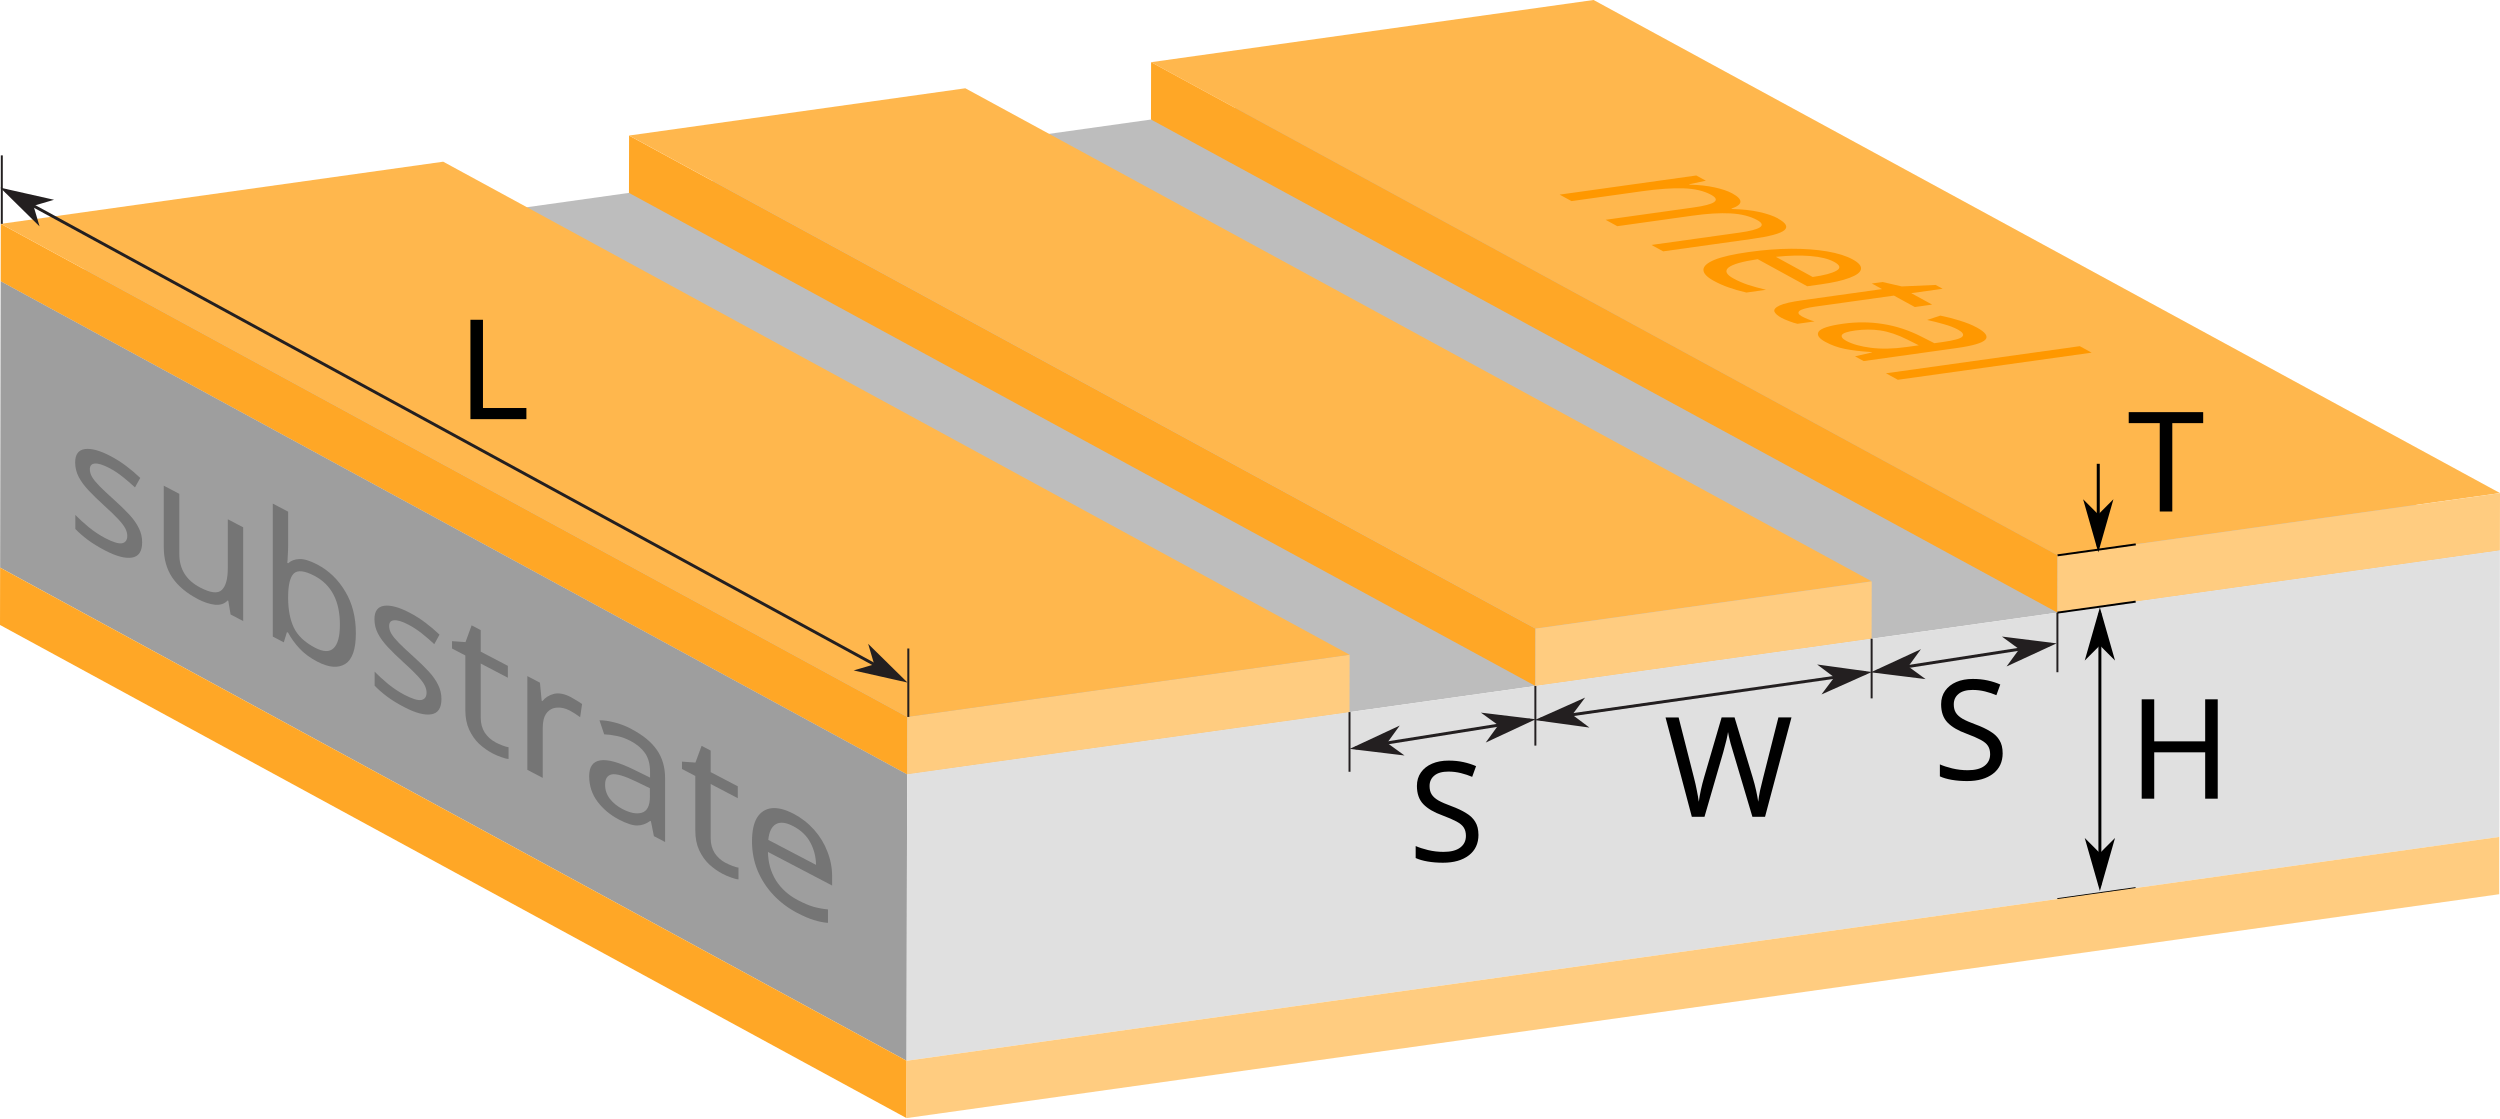
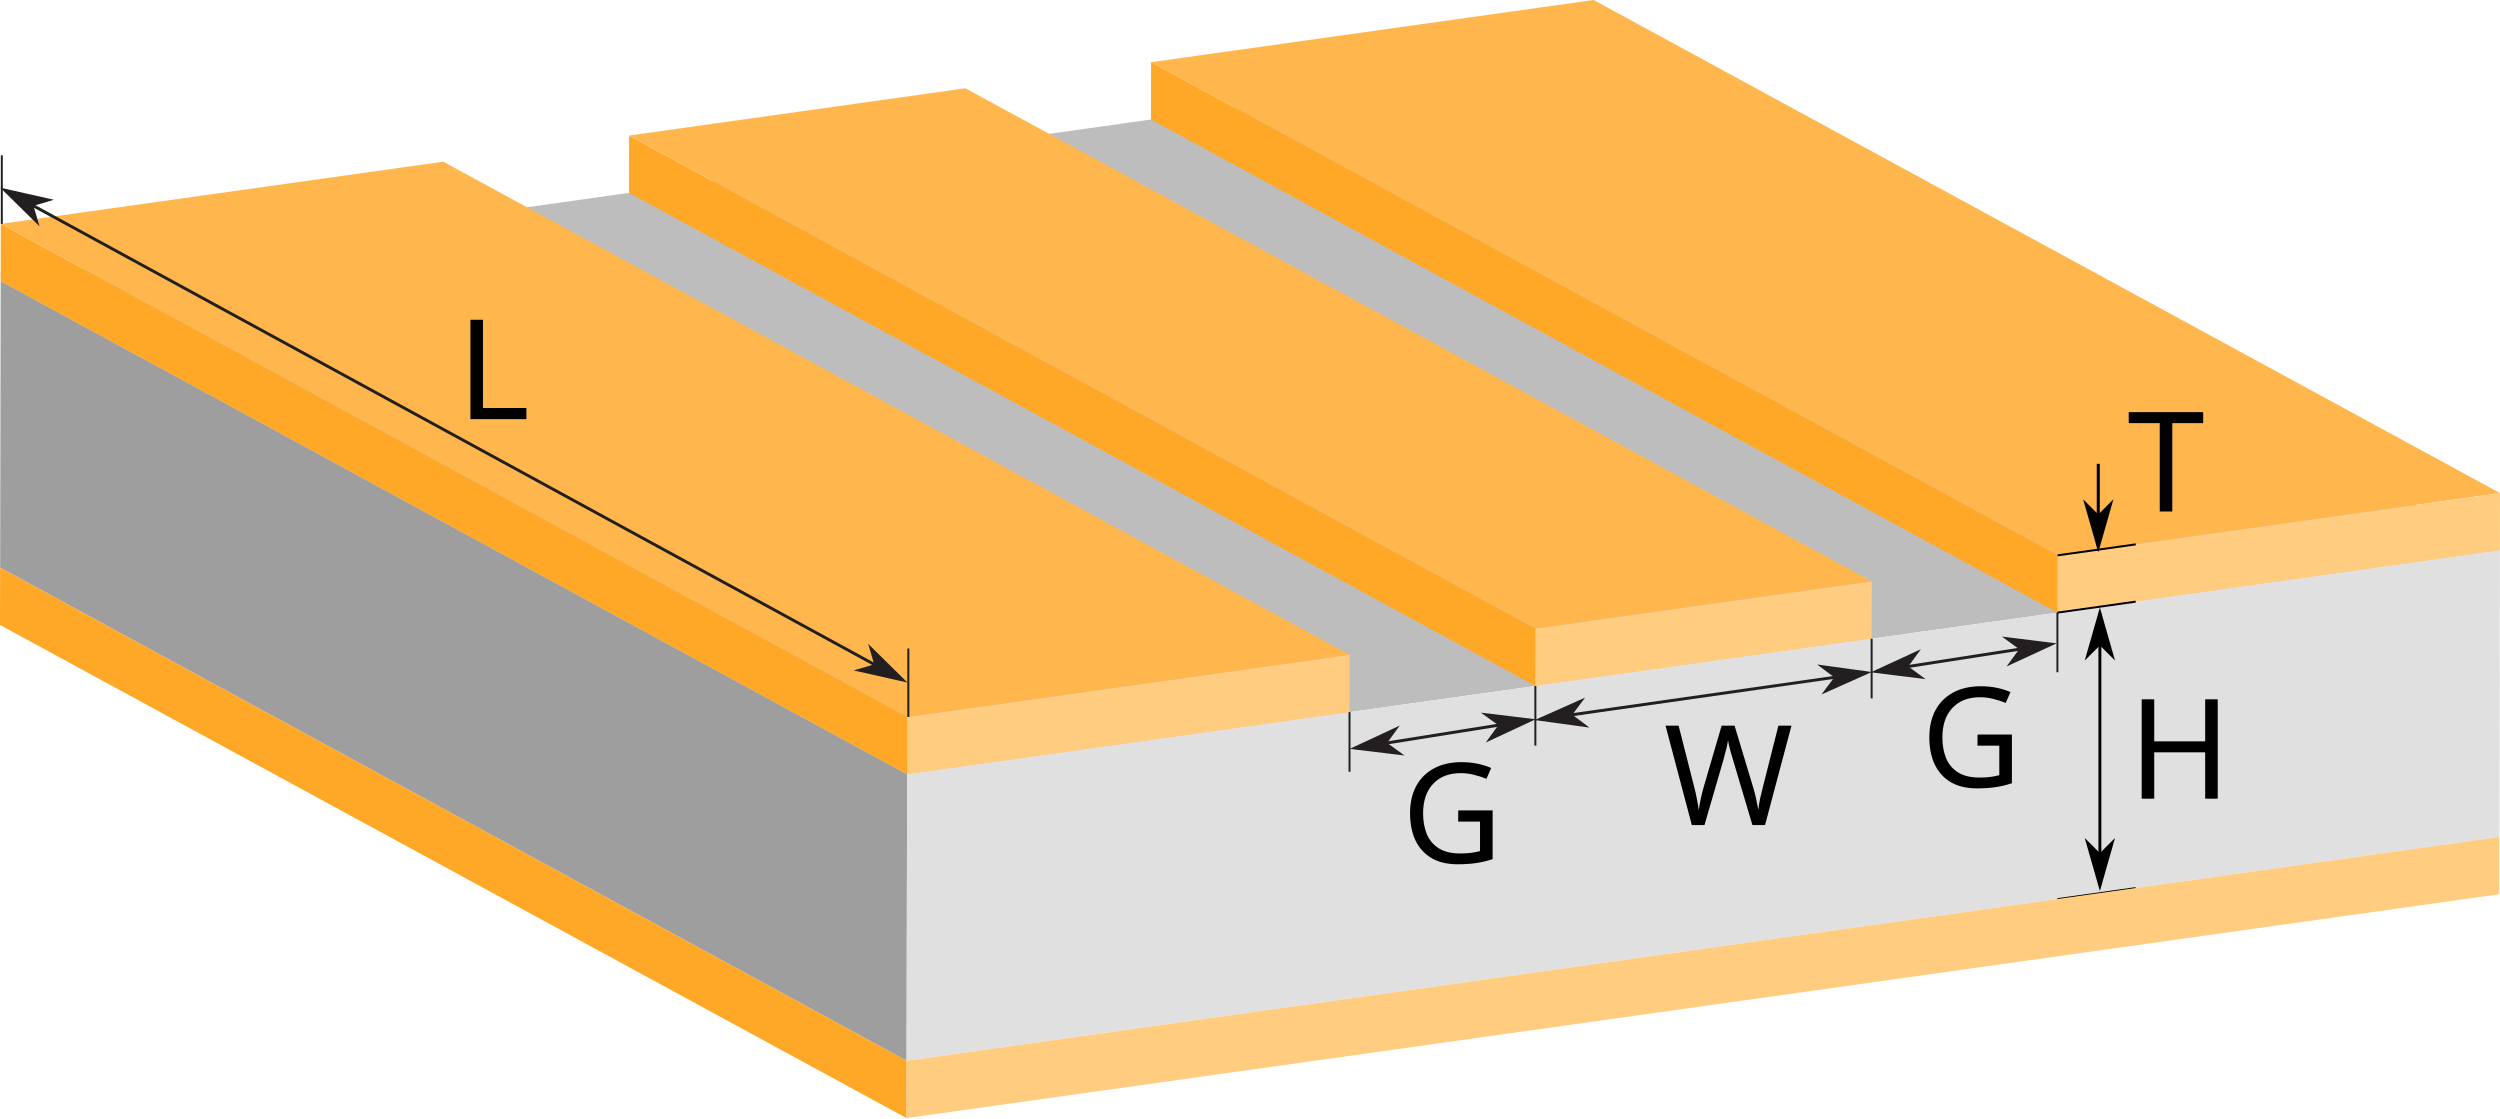
<svg xmlns="http://www.w3.org/2000/svg" width="88.71mm" height="39.675mm" viewBox="0 0 88.71 39.675" version="1.1" id="svg9308">
  <defs id="defs9302">
    <marker orient="auto" refY="0" refX="0" id="Arrow1Lstart" style="overflow:visible">
      <path id="path1277" d="M 0,0 5,-5 -12.5,0 5,5 Z" style="fill:#231f20;fill-opacity:1;fill-rule:evenodd;stroke:#231f20;stroke-width:1pt;stroke-opacity:1" transform="matrix(0.8,0,0,0.8,10,0)" />
    </marker>
    <marker orient="auto" refY="0" refX="0" id="Arrow1Lstart-8" style="overflow:visible">
      <path id="path1277-3" d="M 0,0 5,-5 -12.5,0 5,5 Z" style="fill:#231f20;fill-opacity:1;fill-rule:evenodd;stroke:#231f20;stroke-width:1pt;stroke-opacity:1" transform="matrix(0.8,0,0,0.8,10,0)" />
    </marker>
    <marker orient="auto" refY="0" refX="0" id="Arrow1Lstart-3" style="overflow:visible">
      <path id="path1277-4" d="M 0,0 5,-5 -12.5,0 5,5 Z" style="fill:#231f20;fill-opacity:1;fill-rule:evenodd;stroke:#231f20;stroke-width:1pt;stroke-opacity:1" transform="matrix(0.8,0,0,0.8,10,0)" />
    </marker>
  </defs>
  <g id="layer1" transform="translate(-66.9599,-145.0796)">
    <path id="path1648" style="fill:#bdbdbd;fill-opacity:1;fill-rule:nonzero;stroke:none;stroke-width:0.035" d="m 99.148,172.554 -32.164,-17.497 56.518,-7.943 32.164,17.497 -56.518,7.943" />
    <path id="path1650" style="fill:#ffb74d;fill-opacity:1;fill-rule:nonzero;stroke:none;stroke-width:0.035" d="m 139.969,164.783 -32.164,-17.497 15.701,-2.207 32.164,17.497 -15.701,2.206" />
    <path id="path1652" style="fill:#ffa726;fill-opacity:1;fill-rule:nonzero;stroke:none;stroke-width:0.035" d="m 139.965,166.817 -32.164,-17.497 0.004,-2.034 32.164,17.497 -0.004,2.034" />
    <path id="path1654" style="fill:#ffcc80;fill-opacity:1;fill-rule:nonzero;stroke:none;stroke-width:0.035" d="m 155.67,162.577 -0.004,2.034 -15.701,2.207 0.004,-2.034 15.701,-2.206" />
    <path id="path1656" style="fill:#ffa726;fill-opacity:1;fill-rule:nonzero;stroke:none;stroke-width:0.035" d="m 121.442,169.421 -32.164,-17.497 0.004,-2.034 32.164,17.497 -0.004,2.034" />
    <path id="path1658" style="fill:#ffb74d;fill-opacity:1;fill-rule:nonzero;stroke:none;stroke-width:0.035" d="m 121.446,167.386 -32.164,-17.497 11.931,-1.677 32.163,17.496 -11.931,1.677" />
    <path id="path1660" style="fill:#ffcc80;fill-opacity:1;fill-rule:nonzero;stroke:none;stroke-width:0.035" d="m 133.376,165.709 -0.004,2.035 -11.931,1.677 0.004,-2.034 11.931,-1.677" />
    <path id="path1662" style="fill:#9e9e9e;fill-opacity:1;fill-rule:nonzero;stroke:none;stroke-width:0.035" d="m 99.129,182.72 -32.164,-17.497 0.019,-10.166 32.164,17.497 -0.019,10.166" />
    <path id="path1664" style="fill:#e0e0e0;fill-opacity:1;fill-rule:nonzero;stroke:none;stroke-width:0.035" d="m 155.666,164.611 -0.019,10.166 -56.518,7.943 0.019,-10.166 56.518,-7.943" />
    <path id="path1666" style="fill:#ffa726;fill-opacity:1;fill-rule:nonzero;stroke:none;stroke-width:0.035" d="m 99.148,172.554 -32.164,-17.497 0.004,-2.034 32.164,17.496 -0.004,2.034" />
    <path id="path1668" style="fill:#ffcc80;fill-opacity:1;fill-rule:nonzero;stroke:none;stroke-width:0.035" d="m 114.85,168.313 -0.004,2.034 -15.698,2.206 0.004,-2.034 15.698,-2.206" />
    <path id="path1670" style="fill:#ffb74d;fill-opacity:1;fill-rule:nonzero;stroke:none;stroke-width:0.035" d="m 99.152,170.519 -32.164,-17.496 15.698,-2.206 32.164,17.496 -15.698,2.206" />
-     <g aria-label="substrate" transform="matrix(1,0.5236519,0,1,-7.749967,36.15524)" style="font-style:normal;font-variant:normal;font-weight:normal;font-stretch:normal;font-size:6.207px;line-height:1.25;font-family:'Times New Roman';-inkscape-font-specification:'Times New Roman, ';letter-spacing:0px;word-spacing:0px;fill:#757575;fill-opacity:1;stroke:none;stroke-width:0.265" id="text874-4">
-       <path d="m 79.754,86.403 q 0,0.484 -0.36,0.732 -0.36,0.248 -0.968,0.248 -0.348,0 -0.602,-0.056 -0.248,-0.056 -0.441,-0.155 v -0.497 q 0.199,0.099 0.478,0.186 0.286,0.081 0.577,0.081 0.416,0 0.602,-0.13 0.186,-0.137 0.186,-0.36 0,-0.124 -0.068,-0.223 -0.068,-0.099 -0.248,-0.199 -0.174,-0.099 -0.503,-0.223 -0.323,-0.124 -0.552,-0.248 -0.23,-0.124 -0.354,-0.298 -0.124,-0.174 -0.124,-0.447 0,-0.422 0.341,-0.652 0.348,-0.23 0.906,-0.23 0.304,0 0.565,0.062 0.267,0.062 0.497,0.161 l -0.186,0.435 q -0.211,-0.087 -0.441,-0.149 -0.23,-0.062 -0.472,-0.062 -0.335,0 -0.515,0.112 -0.174,0.106 -0.174,0.292 0,0.143 0.081,0.236 0.081,0.093 0.267,0.186 0.192,0.093 0.509,0.211 0.317,0.118 0.54,0.242 0.223,0.124 0.341,0.304 0.118,0.174 0.118,0.441 z" style="font-style:normal;font-variant:normal;font-weight:normal;font-stretch:normal;font-family:'Noto Sans';-inkscape-font-specification:'Noto Sans';fill:#757575;fill-opacity:1;stroke-width:0.265" id="path3001-0" />
-       <path d="m 83.339,83.995 v 3.327 h -0.447 l -0.081,-0.441 h -0.025 q -0.161,0.261 -0.447,0.385 -0.286,0.118 -0.608,0.118 -0.602,0 -0.906,-0.286 -0.304,-0.292 -0.304,-0.925 v -2.179 h 0.552 v 2.142 q 0,0.795 0.739,0.795 0.552,0 0.764,-0.31 0.217,-0.31 0.217,-0.894 v -1.732 z" style="font-style:normal;font-variant:normal;font-weight:normal;font-stretch:normal;font-family:'Noto Sans';-inkscape-font-specification:'Noto Sans';fill:#757575;fill-opacity:1;stroke-width:0.265" id="path3003-3" />
-       <path d="m 84.935,82.604 v 1.148 q 0,0.211 -0.012,0.397 -0.006,0.18 -0.019,0.286 h 0.031 q 0.143,-0.211 0.391,-0.354 0.248,-0.143 0.639,-0.143 0.621,0 0.993,0.435 0.379,0.428 0.379,1.285 0,0.857 -0.379,1.291 -0.379,0.435 -0.993,0.435 -0.391,0 -0.639,-0.143 -0.248,-0.143 -0.391,-0.341 h -0.043 l -0.112,0.422 h -0.391 v -4.718 z m 0.937,1.788 q -0.534,0 -0.739,0.304 -0.199,0.304 -0.199,0.944 v 0.025 q 0,0.615 0.199,0.944 0.205,0.323 0.751,0.323 0.447,0 0.664,-0.329 0.223,-0.329 0.223,-0.95 0,-1.26 -0.9,-1.26 z" style="font-style:normal;font-variant:normal;font-weight:normal;font-stretch:normal;font-family:'Noto Sans';-inkscape-font-specification:'Noto Sans';fill:#757575;fill-opacity:1;stroke-width:0.265" id="path3005-8" />
-       <path d="m 90.374,86.403 q 0,0.484 -0.36,0.732 -0.36,0.248 -0.968,0.248 -0.348,0 -0.602,-0.056 -0.248,-0.056 -0.441,-0.155 v -0.497 q 0.199,0.099 0.478,0.186 0.286,0.081 0.577,0.081 0.416,0 0.602,-0.13 0.186,-0.137 0.186,-0.36 0,-0.124 -0.068,-0.223 -0.068,-0.099 -0.248,-0.199 -0.174,-0.099 -0.503,-0.223 -0.323,-0.124 -0.552,-0.248 -0.23,-0.124 -0.354,-0.298 -0.124,-0.174 -0.124,-0.447 0,-0.422 0.341,-0.652 0.348,-0.23 0.906,-0.23 0.304,0 0.565,0.062 0.267,0.062 0.497,0.161 l -0.186,0.435 q -0.211,-0.087 -0.441,-0.149 -0.23,-0.062 -0.472,-0.062 -0.335,0 -0.515,0.112 -0.174,0.106 -0.174,0.292 0,0.143 0.081,0.236 0.081,0.093 0.267,0.186 0.192,0.093 0.509,0.211 0.317,0.118 0.54,0.242 0.223,0.124 0.341,0.304 0.118,0.174 0.118,0.441 z" style="font-style:normal;font-variant:normal;font-weight:normal;font-stretch:normal;font-family:'Noto Sans';-inkscape-font-specification:'Noto Sans';fill:#757575;fill-opacity:1;stroke-width:0.265" id="path3007-4" />
-       <path d="m 92.289,86.937 q 0.124,0 0.255,-0.019 0.13,-0.019 0.211,-0.05 v 0.416 q -0.087,0.043 -0.248,0.068 -0.161,0.031 -0.31,0.031 -0.261,0 -0.484,-0.087 -0.217,-0.093 -0.354,-0.317 -0.137,-0.223 -0.137,-0.627 v -1.937 h -0.472 v -0.261 l 0.478,-0.217 0.217,-0.708 h 0.323 v 0.764 h 0.962 v 0.422 h -0.962 v 1.924 q 0,0.304 0.143,0.453 0.149,0.143 0.379,0.143 z" style="font-style:normal;font-variant:normal;font-weight:normal;font-stretch:normal;font-family:'Noto Sans';-inkscape-font-specification:'Noto Sans';fill:#757575;fill-opacity:1;stroke-width:0.265" id="path3009-39" />
-       <path d="m 94.973,83.932 q 0.093,0 0.199,0.012 0.106,0.006 0.192,0.025 l -0.068,0.503 q -0.081,-0.019 -0.18,-0.031 -0.099,-0.012 -0.18,-0.012 -0.255,0 -0.478,0.143 -0.223,0.137 -0.36,0.391 -0.13,0.248 -0.13,0.583 v 1.775 h -0.546 v -3.327 h 0.447 l 0.062,0.608 h 0.025 q 0.155,-0.273 0.41,-0.472 0.261,-0.199 0.608,-0.199 z" style="font-style:normal;font-variant:normal;font-weight:normal;font-stretch:normal;font-family:'Noto Sans';-inkscape-font-specification:'Noto Sans';fill:#757575;fill-opacity:1;stroke-width:0.265" id="path3011-4" />
-       <path d="m 97.118,83.939 q 0.608,0 0.9,0.267 0.292,0.267 0.292,0.85 v 2.266 h -0.397 l -0.106,-0.472 h -0.025 q -0.217,0.273 -0.459,0.403 -0.242,0.13 -0.658,0.13 -0.453,0 -0.751,-0.236 -0.298,-0.242 -0.298,-0.751 0,-0.497 0.391,-0.764 0.391,-0.273 1.204,-0.298 l 0.565,-0.019 v -0.199 q 0,-0.416 -0.18,-0.577 -0.18,-0.161 -0.509,-0.161 -0.261,0 -0.497,0.081 -0.236,0.074 -0.441,0.174 l -0.168,-0.41 q 0.217,-0.118 0.515,-0.199 0.298,-0.087 0.621,-0.087 z m 0.652,1.757 -0.49,0.019 q -0.621,0.025 -0.863,0.199 -0.236,0.174 -0.236,0.49 0,0.279 0.168,0.41 0.174,0.13 0.441,0.13 0.416,0 0.695,-0.23 0.286,-0.236 0.286,-0.72 z" style="font-style:normal;font-variant:normal;font-weight:normal;font-stretch:normal;font-family:'Noto Sans';-inkscape-font-specification:'Noto Sans';fill:#757575;fill-opacity:1;stroke-width:0.265" id="path3013-5" />
-       <path d="m 100.449,86.937 q 0.124,0 0.255,-0.019 0.13,-0.019 0.211,-0.05 v 0.416 q -0.087,0.043 -0.248,0.068 -0.161,0.031 -0.31,0.031 -0.261,0 -0.484,-0.087 -0.217,-0.093 -0.354,-0.317 -0.137,-0.223 -0.137,-0.627 V 84.417 H 98.909 V 84.156 L 99.387,83.939 99.605,83.231 h 0.323 v 0.764 h 0.962 v 0.422 h -0.962 v 1.924 q 0,0.304 0.143,0.453 0.149,0.143 0.379,0.143 z" style="font-style:normal;font-variant:normal;font-weight:normal;font-stretch:normal;font-family:'Noto Sans';-inkscape-font-specification:'Noto Sans';fill:#757575;fill-opacity:1;stroke-width:0.265" id="path3015-4" />
-       <path d="m 102.865,83.932 q 0.422,0 0.732,0.186 0.31,0.186 0.472,0.528 0.168,0.335 0.168,0.788 v 0.329 h -2.278 q 0.012,0.565 0.286,0.863 0.279,0.292 0.776,0.292 0.317,0 0.559,-0.056 0.248,-0.062 0.509,-0.174 v 0.478 q -0.255,0.112 -0.503,0.161 -0.248,0.056 -0.59,0.056 -0.478,0 -0.838,-0.192 -0.36,-0.192 -0.565,-0.571 -0.199,-0.379 -0.199,-0.937 0,-0.546 0.18,-0.937 0.186,-0.391 0.515,-0.602 0.335,-0.211 0.776,-0.211 z m -0.006,0.447 q -0.391,0 -0.621,0.255 -0.223,0.248 -0.267,0.695 h 1.695 q -0.006,-0.422 -0.199,-0.683 -0.192,-0.267 -0.608,-0.267 z" style="font-style:normal;font-variant:normal;font-weight:normal;font-stretch:normal;font-family:'Noto Sans';-inkscape-font-specification:'Noto Sans';fill:#757575;fill-opacity:1;stroke-width:0.265" id="path3017-9" />
-     </g>
-     <g aria-label="metal" transform="matrix(0.8772756,0.4799872,-1.65908,0.2321536,12.66011,32.80403)" style="font-style:normal;font-variant:normal;font-weight:normal;font-stretch:normal;font-size:5.454px;line-height:1.25;font-family:'Times New Roman';-inkscape-font-specification:'Times New Roman, ';letter-spacing:0px;word-spacing:0px;fill:#ff9800;fill-opacity:1;stroke:none;stroke-width:0.265" id="text6088-5-3">
-       <path d="m 226.391,48.954 q 0.496,0 0.742,0.256 0.245,0.256 0.245,0.818 v 1.903 h -0.474 v -1.882 q 0,-0.693 -0.594,-0.693 -0.425,0 -0.611,0.245 -0.18,0.245 -0.18,0.714 v 1.614 h -0.474 v -1.882 q 0,-0.693 -0.6,-0.693 -0.442,0 -0.611,0.273 -0.169,0.273 -0.169,0.785 v 1.516 h -0.48 v -2.923 h 0.387 l 0.071,0.398 h 0.027 q 0.136,-0.229 0.365,-0.338 0.235,-0.115 0.496,-0.115 0.687,0 0.894,0.491 h 0.027 q 0.147,-0.251 0.398,-0.371 0.251,-0.12 0.54,-0.12 z" style="font-style:normal;font-variant:normal;font-weight:normal;font-stretch:normal;font-family:'Noto Sans';-inkscape-font-specification:'Noto Sans';fill:#ff9800;fill-opacity:1;stroke-width:0.265" id="path7035-8" />
-       <path d="m 229.415,48.954 q 0.371,0 0.644,0.164 0.273,0.164 0.414,0.464 0.147,0.295 0.147,0.693 v 0.289 h -2.002 q 0.011,0.496 0.251,0.758 0.245,0.256 0.682,0.256 0.278,0 0.491,-0.049 0.218,-0.055 0.447,-0.153 v 0.42 q -0.224,0.098 -0.442,0.142 -0.218,0.049 -0.518,0.049 -0.42,0 -0.736,-0.169 -0.316,-0.169 -0.496,-0.502 -0.175,-0.333 -0.175,-0.824 0,-0.48 0.158,-0.824 0.164,-0.344 0.453,-0.529 0.295,-0.185 0.682,-0.185 z m -0.005,0.393 q -0.344,0 -0.545,0.224 -0.196,0.218 -0.235,0.611 h 1.489 q -0.005,-0.371 -0.175,-0.6 -0.169,-0.235 -0.534,-0.235 z" style="font-style:normal;font-variant:normal;font-weight:normal;font-stretch:normal;font-family:'Noto Sans';-inkscape-font-specification:'Noto Sans';fill:#ff9800;fill-opacity:1;stroke-width:0.265" id="path7037-5" />
-       <path d="m 232.341,51.593 q 0.109,0 0.224,-0.016 0.115,-0.016 0.185,-0.044 v 0.365 q -0.076,0.038 -0.218,0.06 -0.142,0.027 -0.273,0.027 -0.229,0 -0.425,-0.076 -0.191,-0.082 -0.311,-0.278 -0.12,-0.196 -0.12,-0.551 v -1.702 h -0.414 v -0.229 l 0.42,-0.191 0.191,-0.622 h 0.284 v 0.671 h 0.845 v 0.371 h -0.845 v 1.691 q 0,0.267 0.125,0.398 0.131,0.125 0.333,0.125 z" style="font-style:normal;font-variant:normal;font-weight:normal;font-stretch:normal;font-family:'Noto Sans';-inkscape-font-specification:'Noto Sans';fill:#ff9800;fill-opacity:1;stroke-width:0.265" id="path7039-89" />
-       <path d="m 234.442,48.959 q 0.534,0 0.791,0.235 0.256,0.235 0.256,0.747 v 1.991 h -0.349 l -0.093,-0.415 h -0.022 q -0.191,0.24 -0.404,0.355 -0.213,0.115 -0.578,0.115 -0.398,0 -0.66,-0.207 -0.262,-0.213 -0.262,-0.66 0,-0.436 0.344,-0.671 0.344,-0.24 1.058,-0.262 l 0.496,-0.016 v -0.175 q 0,-0.365 -0.158,-0.507 -0.158,-0.142 -0.447,-0.142 -0.229,0 -0.436,0.071 -0.207,0.065 -0.387,0.153 l -0.147,-0.36 q 0.191,-0.104 0.453,-0.175 0.262,-0.076 0.545,-0.076 z m 0.573,1.543 -0.431,0.016 q -0.545,0.022 -0.758,0.175 -0.207,0.153 -0.207,0.431 0,0.245 0.147,0.36 0.153,0.115 0.387,0.115 0.365,0 0.611,-0.202 0.251,-0.207 0.251,-0.633 z" style="font-style:normal;font-variant:normal;font-weight:normal;font-stretch:normal;font-family:'Noto Sans';-inkscape-font-specification:'Noto Sans';fill:#ff9800;fill-opacity:1;stroke-width:0.265" id="path7041-7" />
-       <path d="m 236.872,51.932 h -0.48 v -4.145 h 0.48 z" style="font-style:normal;font-variant:normal;font-weight:normal;font-stretch:normal;font-family:'Noto Sans';-inkscape-font-specification:'Noto Sans';fill:#ff9800;fill-opacity:1;stroke-width:0.265" id="path7043-2" />
-     </g>
    <path style="color:#000000;font-style:normal;font-variant:normal;font-weight:normal;font-stretch:normal;font-size:medium;line-height:normal;font-family:sans-serif;font-variant-ligatures:normal;font-variant-position:normal;font-variant-caps:normal;font-variant-numeric:normal;font-variant-alternates:normal;font-feature-settings:normal;text-indent:0;text-align:start;text-decoration:none;text-decoration-line:none;text-decoration-style:solid;text-decoration-color:#000000;letter-spacing:normal;word-spacing:normal;text-transform:none;writing-mode:lr-tb;direction:ltr;text-orientation:mixed;dominant-baseline:auto;baseline-shift:baseline;text-anchor:start;white-space:normal;shape-padding:0;clip-rule:nonzero;display:inline;overflow:visible;visibility:visible;opacity:1;isolation:auto;mix-blend-mode:normal;color-interpolation:sRGB;color-interpolation-filters:linearRGB;solid-color:#000000;solid-opacity:1;vector-effect:none;fill:#231f20;fill-opacity:1;fill-rule:nonzero;stroke:none;stroke-width:0.071;stroke-linecap:butt;stroke-linejoin:miter;stroke-miterlimit:10;stroke-dasharray:none;stroke-dashoffset:0;stroke-opacity:1;color-rendering:auto;image-rendering:auto;shape-rendering:auto;text-rendering:auto;enable-background:accumulate" d="m 99.155,168.091 v 2.428 h 0.072 v -2.428 z" id="path1598" />
    <path style="color:#000000;font-style:normal;font-variant:normal;font-weight:normal;font-stretch:normal;font-size:medium;line-height:normal;font-family:sans-serif;font-variant-ligatures:normal;font-variant-position:normal;font-variant-caps:normal;font-variant-numeric:normal;font-variant-alternates:normal;font-feature-settings:normal;text-indent:0;text-align:start;text-decoration:none;text-decoration-line:none;text-decoration-style:solid;text-decoration-color:#000000;letter-spacing:normal;word-spacing:normal;text-transform:none;writing-mode:lr-tb;direction:ltr;text-orientation:mixed;dominant-baseline:auto;baseline-shift:baseline;text-anchor:start;white-space:normal;shape-padding:0;clip-rule:nonzero;display:inline;overflow:visible;visibility:visible;opacity:1;isolation:auto;mix-blend-mode:normal;color-interpolation:sRGB;color-interpolation-filters:linearRGB;solid-color:#000000;solid-opacity:1;vector-effect:none;fill:#231f20;fill-opacity:1;fill-rule:nonzero;stroke:none;stroke-width:0.071;stroke-linecap:butt;stroke-linejoin:miter;stroke-miterlimit:10;stroke-dasharray:none;stroke-dashoffset:0;stroke-opacity:1;color-rendering:auto;image-rendering:auto;shape-rendering:auto;text-rendering:auto;enable-background:accumulate" d="m 66.989,150.593 v 2.43 h 0.07 v -2.43 z" id="path1600" />
    <g transform="translate(9.072506,-17.18001)" id="g5770">
      <path style="color:#000000;font-style:normal;font-variant:normal;font-weight:normal;font-stretch:normal;font-size:medium;line-height:normal;font-family:sans-serif;font-variant-ligatures:normal;font-variant-position:normal;font-variant-caps:normal;font-variant-numeric:normal;font-variant-alternates:normal;font-feature-settings:normal;text-indent:0;text-align:start;text-decoration:none;text-decoration-line:none;text-decoration-style:solid;text-decoration-color:#000000;letter-spacing:normal;word-spacing:normal;text-transform:none;writing-mode:lr-tb;direction:ltr;text-orientation:mixed;dominant-baseline:auto;baseline-shift:baseline;text-anchor:start;white-space:normal;shape-padding:0;clip-rule:nonzero;display:inline;overflow:visible;visibility:visible;opacity:1;isolation:auto;mix-blend-mode:normal;color-interpolation:sRGB;color-interpolation-filters:linearRGB;solid-color:#000000;solid-opacity:1;vector-effect:none;fill:#231f20;fill-opacity:1;fill-rule:nonzero;stroke:none;stroke-width:0.106;stroke-linecap:butt;stroke-linejoin:miter;stroke-miterlimit:8;stroke-dasharray:none;stroke-dashoffset:0;stroke-opacity:1;color-rendering:auto;image-rendering:auto;shape-rendering:auto;text-rendering:auto;enable-background:accumulate" d="m 58.102,168.973 -0.051,0.092 31.83,17.361 0.051,-0.092 z" id="path992" />
      <path id="path5776" d="m 59.006,169.525 0.574,-0.169 -1.503,-0.338 1.098,1.081 z" style="fill:#231f20;fill-opacity:1;fill-rule:evenodd;stroke:#231f20;stroke-width:0.085pt;stroke-opacity:1" />
      <path id="path5778" d="m 88.978,185.873 -0.574,0.169 1.503,0.338 -1.098,-1.081 z" style="fill:#231f20;fill-opacity:1;fill-rule:evenodd;stroke:#231f20;stroke-width:0.085pt;stroke-opacity:1" />
    </g>
    <g transform="translate(-24.81449,31.53351)" aria-label="L" style="font-style:normal;font-variant:normal;font-weight:normal;font-stretch:normal;font-size:10.583px;line-height:1.25;font-family:'Times New Roman';-inkscape-font-specification:'Times New Roman, ';letter-spacing:0px;word-spacing:0px;fill:#000000;fill-opacity:1;stroke:none;stroke-width:0.265" id="text2912-2">
      <path d="m 108.467,128.419 v -3.526 h 0.445 v 3.131 h 1.541 v 0.395 z" style="font-style:normal;font-variant:normal;font-weight:normal;font-stretch:normal;font-size:4.939px;font-family:'Noto Sans';-inkscape-font-specification:'Noto Sans';stroke-width:0.265" id="path2989" />
    </g>
    <path style="color:#000000;font-style:normal;font-variant:normal;font-weight:normal;font-stretch:normal;font-size:medium;line-height:normal;font-family:sans-serif;font-variant-ligatures:normal;font-variant-position:normal;font-variant-caps:normal;font-variant-numeric:normal;font-variant-alternates:normal;font-feature-settings:normal;text-indent:0;text-align:start;text-decoration:none;text-decoration-line:none;text-decoration-style:solid;text-decoration-color:#000000;letter-spacing:normal;word-spacing:normal;text-transform:none;writing-mode:lr-tb;direction:ltr;text-orientation:mixed;dominant-baseline:auto;baseline-shift:baseline;text-anchor:start;white-space:normal;shape-padding:0;clip-rule:nonzero;display:inline;overflow:visible;visibility:visible;opacity:1;isolation:auto;mix-blend-mode:normal;color-interpolation:sRGB;color-interpolation-filters:linearRGB;solid-color:#000000;solid-opacity:1;vector-effect:none;fill:#231f20;fill-opacity:1;fill-rule:nonzero;stroke:none;stroke-width:0.071;stroke-linecap:butt;stroke-linejoin:miter;stroke-miterlimit:7;stroke-dasharray:none;stroke-dashoffset:0;stroke-opacity:1;color-rendering:auto;image-rendering:auto;shape-rendering:auto;text-rendering:auto;enable-background:accumulate" d="m 139.93,166.818 v 2.115 H 140 v -2.115 z" id="path980" />
    <path style="color:#000000;font-style:normal;font-variant:normal;font-weight:normal;font-stretch:normal;font-size:medium;line-height:normal;font-family:sans-serif;font-variant-ligatures:normal;font-variant-position:normal;font-variant-caps:normal;font-variant-numeric:normal;font-variant-alternates:normal;font-feature-settings:normal;text-indent:0;text-align:start;text-decoration:none;text-decoration-line:none;text-decoration-style:solid;text-decoration-color:#000000;letter-spacing:normal;word-spacing:normal;text-transform:none;writing-mode:lr-tb;direction:ltr;text-orientation:mixed;dominant-baseline:auto;baseline-shift:baseline;text-anchor:start;white-space:normal;shape-padding:0;clip-rule:nonzero;display:inline;overflow:visible;visibility:visible;opacity:1;isolation:auto;mix-blend-mode:normal;color-interpolation:sRGB;color-interpolation-filters:linearRGB;solid-color:#000000;solid-opacity:1;vector-effect:none;fill:#000000;fill-opacity:1;fill-rule:nonzero;stroke:none;stroke-width:0.071;stroke-linecap:butt;stroke-linejoin:miter;stroke-miterlimit:4;stroke-dasharray:none;stroke-dashoffset:0;stroke-opacity:1;color-rendering:auto;image-rendering:auto;shape-rendering:auto;text-rendering:auto;enable-background:accumulate" d="m 142.736,166.393 -2.775,0.391 0.01,0.068 2.775,-0.389 z" id="path1273" />
    <path style="color:#000000;font-style:normal;font-variant:normal;font-weight:normal;font-stretch:normal;font-size:medium;line-height:normal;font-family:sans-serif;font-variant-ligatures:normal;font-variant-position:normal;font-variant-caps:normal;font-variant-numeric:normal;font-variant-alternates:normal;font-feature-settings:normal;text-indent:0;text-align:start;text-decoration:none;text-decoration-line:none;text-decoration-style:solid;text-decoration-color:#000000;letter-spacing:normal;word-spacing:normal;text-transform:none;writing-mode:lr-tb;direction:ltr;text-orientation:mixed;dominant-baseline:auto;baseline-shift:baseline;text-anchor:start;white-space:normal;shape-padding:0;clip-rule:nonzero;display:inline;overflow:visible;visibility:visible;opacity:1;isolation:auto;mix-blend-mode:normal;color-interpolation:sRGB;color-interpolation-filters:linearRGB;solid-color:#000000;solid-opacity:1;vector-effect:none;fill:#000000;fill-opacity:1;fill-rule:nonzero;stroke:none;stroke-width:0.071;stroke-linecap:butt;stroke-linejoin:miter;stroke-miterlimit:4;stroke-dasharray:none;stroke-dashoffset:0;stroke-opacity:1;color-rendering:auto;image-rendering:auto;shape-rendering:auto;text-rendering:auto;enable-background:accumulate" d="m 142.736,176.559 -2.775,0.391 0.01,0.07 2.775,-0.391 z" id="path1273-2" />
    <g id="g12323">
      <path style="color:#000000;font-style:normal;font-variant:normal;font-weight:normal;font-stretch:normal;font-size:medium;line-height:normal;font-family:sans-serif;font-variant-ligatures:normal;font-variant-position:normal;font-variant-caps:normal;font-variant-numeric:normal;font-variant-alternates:normal;font-feature-settings:normal;text-indent:0;text-align:start;text-decoration:none;text-decoration-line:none;text-decoration-style:solid;text-decoration-color:#000000;letter-spacing:normal;word-spacing:normal;text-transform:none;writing-mode:lr-tb;direction:ltr;text-orientation:mixed;dominant-baseline:auto;baseline-shift:baseline;text-anchor:start;white-space:normal;shape-padding:0;clip-rule:nonzero;display:inline;overflow:visible;visibility:visible;opacity:1;isolation:auto;mix-blend-mode:normal;color-interpolation:sRGB;color-interpolation-filters:linearRGB;solid-color:#000000;solid-opacity:1;vector-effect:none;fill:#000000;fill-opacity:1;fill-rule:nonzero;stroke:none;stroke-width:0.106;stroke-linecap:butt;stroke-linejoin:miter;stroke-miterlimit:8;stroke-dasharray:none;stroke-dashoffset:0;stroke-opacity:1;color-rendering:auto;image-rendering:auto;shape-rendering:auto;text-rendering:auto;enable-background:accumulate" d="m 141.42,166.842 v 9.648 h 0.105 v -9.648 z" id="path1291" />
      <path style="fill:#000000;fill-opacity:1;fill-rule:evenodd;stroke:#000000;stroke-width:0.085pt;stroke-opacity:1" d="m 141.472,167.901 0.423,0.423 -0.423,-1.482 -0.423,1.482 z" id="path12329" />
      <path style="fill:#000000;fill-opacity:1;fill-rule:evenodd;stroke:#000000;stroke-width:0.085pt;stroke-opacity:1" d="m 141.472,175.431 -0.423,-0.423 0.423,1.482 0.423,-1.482 z" id="path12331" />
    </g>
    <path style="color:#000000;font-style:normal;font-variant:normal;font-weight:normal;font-stretch:normal;font-size:medium;line-height:normal;font-family:sans-serif;font-variant-ligatures:normal;font-variant-position:normal;font-variant-caps:normal;font-variant-numeric:normal;font-variant-alternates:normal;font-feature-settings:normal;text-indent:0;text-align:start;text-decoration:none;text-decoration-line:none;text-decoration-style:solid;text-decoration-color:#000000;letter-spacing:normal;word-spacing:normal;text-transform:none;writing-mode:lr-tb;direction:ltr;text-orientation:mixed;dominant-baseline:auto;baseline-shift:baseline;text-anchor:start;white-space:normal;shape-padding:0;clip-rule:nonzero;display:inline;overflow:visible;visibility:visible;opacity:1;isolation:auto;mix-blend-mode:normal;color-interpolation:sRGB;color-interpolation-filters:linearRGB;solid-color:#000000;solid-opacity:1;vector-effect:none;fill:#000000;fill-opacity:1;fill-rule:nonzero;stroke:none;stroke-width:0.071;stroke-linecap:butt;stroke-linejoin:miter;stroke-miterlimit:4;stroke-dasharray:none;stroke-dashoffset:0;stroke-opacity:1;color-rendering:auto;image-rendering:auto;shape-rendering:auto;text-rendering:auto;enable-background:accumulate" d="m 142.74,164.361 -2.775,0.389 0.01,0.07 2.775,-0.389 z" id="path1273-1" />
    <g id="g12335">
      <path style="color:#000000;font-style:normal;font-variant:normal;font-weight:normal;font-stretch:normal;font-size:medium;line-height:normal;font-family:sans-serif;font-variant-ligatures:normal;font-variant-position:normal;font-variant-caps:normal;font-variant-numeric:normal;font-variant-alternates:normal;font-feature-settings:normal;text-indent:0;text-align:start;text-decoration:none;text-decoration-line:none;text-decoration-style:solid;text-decoration-color:#000000;letter-spacing:normal;word-spacing:normal;text-transform:none;writing-mode:lr-tb;direction:ltr;text-orientation:mixed;dominant-baseline:auto;baseline-shift:baseline;text-anchor:start;white-space:normal;shape-padding:0;clip-rule:nonzero;display:inline;overflow:visible;visibility:visible;opacity:1;isolation:auto;mix-blend-mode:normal;color-interpolation:sRGB;color-interpolation-filters:linearRGB;solid-color:#000000;solid-opacity:1;vector-effect:none;fill:#000000;fill-opacity:1;fill-rule:nonzero;stroke:none;stroke-width:0.106;stroke-linecap:butt;stroke-linejoin:miter;stroke-miterlimit:8;stroke-dasharray:none;stroke-dashoffset:0;stroke-opacity:1;color-rendering:auto;image-rendering:auto;shape-rendering:auto;text-rendering:auto;enable-background:accumulate" d="m 141.361,161.537 v 2.934 h 0.107 v -2.934 z" id="path1291-4" />
      <path style="fill:#000000;fill-opacity:1;fill-rule:evenodd;stroke:#000000;stroke-width:0.085pt;stroke-opacity:1" d="m 141.415,163.413 -0.423,-0.423 0.423,1.482 0.423,-1.482 z" id="path12341" />
    </g>
    <g transform="translate(-0.8825084,34.71589)" aria-label="H" style="font-style:normal;font-variant:normal;font-weight:normal;font-stretch:normal;font-size:10.583px;line-height:1.25;font-family:'Times New Roman';-inkscape-font-specification:'Times New Roman, ';letter-spacing:0px;word-spacing:0px;fill:#000000;fill-opacity:1;stroke:none;stroke-width:0.265" id="text2912">
      <path d="m 146.536,138.704 h -0.445 v -1.645 h -1.808 v 1.645 h -0.445 v -3.526 h 0.445 v 1.492 h 1.808 v -1.492 h 0.445 z" style="font-style:normal;font-variant:normal;font-weight:normal;font-stretch:normal;font-size:4.939px;font-family:'Noto Sans';-inkscape-font-specification:'Noto Sans';stroke-width:0.265" id="path2998" />
    </g>
    <g transform="translate(-0.8825084,34.71589)" aria-label="T" style="font-style:normal;font-variant:normal;font-weight:normal;font-stretch:normal;font-size:10.583px;line-height:1.25;font-family:'Times New Roman';-inkscape-font-specification:'Times New Roman, ';letter-spacing:0px;word-spacing:0px;fill:#000000;fill-opacity:1;stroke:none;stroke-width:0.265" id="text2912-0">
      <path d="m 144.924,128.514 h -0.445 v -3.136 h -1.101 v -0.39 h 2.642 v 0.39 h -1.096 z" style="font-style:normal;font-variant:normal;font-weight:normal;font-stretch:normal;font-size:4.939px;font-family:'Noto Sans';-inkscape-font-specification:'Noto Sans';stroke-width:0.265" id="path2995" />
    </g>
    <path style="color:#000000;font-style:normal;font-variant:normal;font-weight:normal;font-stretch:normal;font-size:medium;line-height:normal;font-family:sans-serif;font-variant-ligatures:normal;font-variant-position:normal;font-variant-caps:normal;font-variant-numeric:normal;font-variant-alternates:normal;font-feature-settings:normal;text-indent:0;text-align:start;text-decoration:none;text-decoration-line:none;text-decoration-style:solid;text-decoration-color:#000000;letter-spacing:normal;word-spacing:normal;text-transform:none;writing-mode:lr-tb;direction:ltr;text-orientation:mixed;dominant-baseline:auto;baseline-shift:baseline;text-anchor:start;white-space:normal;shape-padding:0;clip-rule:nonzero;display:inline;overflow:visible;visibility:visible;opacity:1;isolation:auto;mix-blend-mode:normal;color-interpolation:sRGB;color-interpolation-filters:linearRGB;solid-color:#000000;solid-opacity:1;vector-effect:none;fill:#231f20;fill-opacity:1;fill-rule:nonzero;stroke:none;stroke-width:0.071;stroke-linecap:butt;stroke-linejoin:miter;stroke-miterlimit:7;stroke-dasharray:none;stroke-dashoffset:0;stroke-opacity:1;color-rendering:auto;image-rendering:auto;shape-rendering:auto;text-rendering:auto;enable-background:accumulate" d="m 133.338,167.744 v 2.117 h 0.07 v -2.117 z" id="path978" />
    <g id="g12345">
      <path style="color:#000000;font-style:normal;font-variant:normal;font-weight:normal;font-stretch:normal;font-size:medium;line-height:normal;font-family:sans-serif;font-variant-ligatures:normal;font-variant-position:normal;font-variant-caps:normal;font-variant-numeric:normal;font-variant-alternates:normal;font-feature-settings:normal;text-indent:0;text-align:start;text-decoration:none;text-decoration-line:none;text-decoration-style:solid;text-decoration-color:#000000;letter-spacing:normal;word-spacing:normal;text-transform:none;writing-mode:lr-tb;direction:ltr;text-orientation:mixed;dominant-baseline:auto;baseline-shift:baseline;text-anchor:start;white-space:normal;shape-padding:0;clip-rule:nonzero;display:inline;overflow:visible;visibility:visible;opacity:1;isolation:auto;mix-blend-mode:normal;color-interpolation:sRGB;color-interpolation-filters:linearRGB;solid-color:#000000;solid-opacity:1;vector-effect:none;fill:#231f20;fill-opacity:1;fill-rule:nonzero;stroke:none;stroke-width:0.106;stroke-linecap:butt;stroke-linejoin:miter;stroke-miterlimit:8;stroke-dasharray:none;stroke-dashoffset:0;stroke-opacity:1;color-rendering:auto;image-rendering:auto;shape-rendering:auto;text-rendering:auto;enable-background:accumulate" d="m 139.725,167.889 -6.184,0.963 0.016,0.104 6.186,-0.963 z" id="path998" />
      <path style="fill:#231f20;fill-opacity:1;fill-rule:evenodd;stroke:#231f20;stroke-width:0.085pt;stroke-opacity:1" d="m 134.595,168.741 0.353,-0.483 -1.399,0.646 1.529,0.19 z" id="path12351" />
      <path id="path12353" d="m 138.688,168.103 -0.353,0.483 1.399,-0.646 -1.529,-0.19 z" style="fill:#231f20;fill-opacity:1;fill-rule:evenodd;stroke:#231f20;stroke-width:0.085pt;stroke-opacity:1" />
    </g>
    <path style="color:#000000;font-style:normal;font-variant:normal;font-weight:normal;font-stretch:normal;font-size:medium;line-height:normal;font-family:sans-serif;font-variant-ligatures:normal;font-variant-position:normal;font-variant-caps:normal;font-variant-numeric:normal;font-variant-alternates:normal;font-feature-settings:normal;text-indent:0;text-align:start;text-decoration:none;text-decoration-line:none;text-decoration-style:solid;text-decoration-color:#000000;letter-spacing:normal;word-spacing:normal;text-transform:none;writing-mode:lr-tb;direction:ltr;text-orientation:mixed;dominant-baseline:auto;baseline-shift:baseline;text-anchor:start;white-space:normal;shape-padding:0;clip-rule:nonzero;display:inline;overflow:visible;visibility:visible;opacity:1;isolation:auto;mix-blend-mode:normal;color-interpolation:sRGB;color-interpolation-filters:linearRGB;solid-color:#000000;solid-opacity:1;vector-effect:none;fill:#231f20;fill-opacity:1;fill-rule:nonzero;stroke:none;stroke-width:0.071;stroke-linecap:butt;stroke-linejoin:miter;stroke-miterlimit:7;stroke-dasharray:none;stroke-dashoffset:0;stroke-opacity:1;color-rendering:auto;image-rendering:auto;shape-rendering:auto;text-rendering:auto;enable-background:accumulate" d="m 121.406,169.422 v 2.115 h 0.07 v -2.115 z" id="path978-8" />
    <g id="g12357">
      <path style="color:#000000;font-style:normal;font-variant:normal;font-weight:normal;font-stretch:normal;font-size:medium;line-height:normal;font-family:sans-serif;font-variant-ligatures:normal;font-variant-position:normal;font-variant-caps:normal;font-variant-numeric:normal;font-variant-alternates:normal;font-feature-settings:normal;text-indent:0;text-align:start;text-decoration:none;text-decoration-line:none;text-decoration-style:solid;text-decoration-color:#000000;letter-spacing:normal;word-spacing:normal;text-transform:none;writing-mode:lr-tb;direction:ltr;text-orientation:mixed;dominant-baseline:auto;baseline-shift:baseline;text-anchor:start;white-space:normal;shape-padding:0;clip-rule:nonzero;display:inline;overflow:visible;visibility:visible;opacity:1;isolation:auto;mix-blend-mode:normal;color-interpolation:sRGB;color-interpolation-filters:linearRGB;solid-color:#000000;solid-opacity:1;vector-effect:none;fill:#231f20;fill-opacity:1;fill-rule:nonzero;stroke:none;stroke-width:0.106;stroke-linecap:butt;stroke-linejoin:miter;stroke-miterlimit:8;stroke-dasharray:none;stroke-dashoffset:0;stroke-opacity:1;color-rendering:auto;image-rendering:auto;shape-rendering:auto;text-rendering:auto;enable-background:accumulate" d="m 133.168,168.902 -11.551,1.646 0.016,0.105 11.551,-1.648 z" id="path998-7" />
      <path style="fill:#231f20;fill-opacity:1;fill-rule:evenodd;stroke:#231f20;stroke-width:0.085pt;stroke-opacity:1" d="m 122.672,170.452 0.359,-0.479 -1.407,0.628 1.527,0.21 z" id="path12363" />
      <path id="path12365" d="m 132.127,169.103 -0.359,0.479 1.407,-0.628 -1.527,-0.21 z" style="fill:#231f20;fill-opacity:1;fill-rule:evenodd;stroke:#231f20;stroke-width:0.085pt;stroke-opacity:1" />
    </g>
    <path style="color:#000000;font-style:normal;font-variant:normal;font-weight:normal;font-stretch:normal;font-size:medium;line-height:normal;font-family:sans-serif;font-variant-ligatures:normal;font-variant-position:normal;font-variant-caps:normal;font-variant-numeric:normal;font-variant-alternates:normal;font-feature-settings:normal;text-indent:0;text-align:start;text-decoration:none;text-decoration-line:none;text-decoration-style:solid;text-decoration-color:#000000;letter-spacing:normal;word-spacing:normal;text-transform:none;writing-mode:lr-tb;direction:ltr;text-orientation:mixed;dominant-baseline:auto;baseline-shift:baseline;text-anchor:start;white-space:normal;shape-padding:0;clip-rule:nonzero;display:inline;overflow:visible;visibility:visible;opacity:1;isolation:auto;mix-blend-mode:normal;color-interpolation:sRGB;color-interpolation-filters:linearRGB;solid-color:#000000;solid-opacity:1;vector-effect:none;fill:#231f20;fill-opacity:1;fill-rule:nonzero;stroke:none;stroke-width:0.071;stroke-linecap:butt;stroke-linejoin:miter;stroke-miterlimit:7;stroke-dasharray:none;stroke-dashoffset:0;stroke-opacity:1;color-rendering:auto;image-rendering:auto;shape-rendering:auto;text-rendering:auto;enable-background:accumulate" d="m 114.811,170.348 v 2.117 h 0.07 v -2.117 z" id="path978-6" />
    <g id="g12369">
      <path style="color:#000000;font-style:normal;font-variant:normal;font-weight:normal;font-stretch:normal;font-size:medium;line-height:normal;font-family:sans-serif;font-variant-ligatures:normal;font-variant-position:normal;font-variant-caps:normal;font-variant-numeric:normal;font-variant-alternates:normal;font-feature-settings:normal;text-indent:0;text-align:start;text-decoration:none;text-decoration-line:none;text-decoration-style:solid;text-decoration-color:#000000;letter-spacing:normal;word-spacing:normal;text-transform:none;writing-mode:lr-tb;direction:ltr;text-orientation:mixed;dominant-baseline:auto;baseline-shift:baseline;text-anchor:start;white-space:normal;shape-padding:0;clip-rule:nonzero;display:inline;overflow:visible;visibility:visible;opacity:1;isolation:auto;mix-blend-mode:normal;color-interpolation:sRGB;color-interpolation-filters:linearRGB;solid-color:#000000;solid-opacity:1;vector-effect:none;fill:#231f20;fill-opacity:1;fill-rule:nonzero;stroke:none;stroke-width:0.106;stroke-linecap:butt;stroke-linejoin:miter;stroke-miterlimit:8;stroke-dasharray:none;stroke-dashoffset:0;stroke-opacity:1;color-rendering:auto;image-rendering:auto;shape-rendering:auto;text-rendering:auto;enable-background:accumulate" d="m 121.24,170.58 -6.191,0.988 0.018,0.105 6.191,-0.988 z" id="path998-3" />
      <path style="fill:#231f20;fill-opacity:1;fill-rule:evenodd;stroke:#231f20;stroke-width:0.085pt;stroke-opacity:1" d="m 116.103,171.454 0.351,-0.485 -1.396,0.651 1.53,0.185 z" id="path12375" />
      <path id="path12377" d="m 120.204,170.8 -0.351,0.485 1.396,-0.651 -1.53,-0.185 z" style="fill:#231f20;fill-opacity:1;fill-rule:evenodd;stroke:#231f20;stroke-width:0.085pt;stroke-opacity:1" />
    </g>
-     <g transform="translate(-7.785134,35.15434)" aria-label="W" style="font-style:normal;font-variant:normal;font-weight:normal;font-stretch:normal;font-size:10.583px;line-height:1.25;font-family:'Times New Roman';-inkscape-font-specification:'Times New Roman, ';letter-spacing:0px;word-spacing:0px;fill:#000000;fill-opacity:1;stroke:none;stroke-width:0.265" id="text2912-05-9">
+     <g transform="translate(-7.785134,35.44727)" aria-label="W" style="font-style:normal;font-variant:normal;font-weight:normal;font-stretch:normal;font-size:10.583px;line-height:1.25;font-family:'Times New Roman';-inkscape-font-specification:'Times New Roman, ';letter-spacing:0px;word-spacing:0px;fill:#000000;fill-opacity:1;stroke:none;stroke-width:0.265" id="text2912-05-9">
      <path d="m 138.314,135.382 -0.938,3.526 h -0.449 l -0.687,-2.311 q -0.044,-0.138 -0.084,-0.282 -0.035,-0.148 -0.064,-0.257 -0.025,-0.114 -0.03,-0.158 -0.005,0.064 -0.054,0.277 -0.049,0.207 -0.114,0.435 l -0.667,2.297 h -0.449 l -0.933,-3.526 h 0.464 l 0.548,2.153 q 0.059,0.227 0.099,0.44 0.044,0.212 0.069,0.4 0.025,-0.193 0.074,-0.42 0.049,-0.227 0.114,-0.445 l 0.622,-2.129 h 0.459 l 0.647,2.143 q 0.069,0.227 0.119,0.454 0.049,0.227 0.074,0.395 0.02,-0.183 0.064,-0.395 0.049,-0.217 0.109,-0.449 l 0.543,-2.148 z" style="font-style:normal;font-variant:normal;font-weight:normal;font-stretch:normal;font-size:4.939px;font-family:'Noto Sans';-inkscape-font-specification:'Noto Sans';stroke-width:0.265" id="path2992-8" />
-     </g>
-     <g transform="translate(19.84969,9.942526)" aria-label="S" style="font-style:normal;font-variant:normal;font-weight:normal;font-stretch:normal;font-size:10.583px;line-height:1.25;font-family:'Times New Roman';-inkscape-font-specification:'Times New Roman, ';letter-spacing:0px;word-spacing:0px;fill:#000000;fill-opacity:1;stroke:none;stroke-width:0.265" id="text8118">
-       <path d="m 99.572,164.757 q 0,0.469 -0.341,0.731 -0.341,0.262 -0.919,0.262 -0.296,0 -0.548,-0.044 -0.252,-0.044 -0.42,-0.123 v -0.425 q 0.178,0.079 0.44,0.143 0.267,0.064 0.548,0.064 0.39,0 0.593,-0.153 0.202,-0.153 0.202,-0.415 0,-0.173 -0.074,-0.291 -0.074,-0.119 -0.257,-0.217 -0.183,-0.099 -0.499,-0.217 -0.454,-0.163 -0.682,-0.4 -0.227,-0.237 -0.227,-0.647 0,-0.277 0.143,-0.479 0.143,-0.203 0.395,-0.311 0.252,-0.109 0.588,-0.109 0.286,0 0.528,0.054 0.242,0.054 0.445,0.143 l -0.138,0.38 q -0.183,-0.079 -0.4,-0.133 -0.217,-0.054 -0.445,-0.054 -0.331,0 -0.499,0.143 -0.168,0.138 -0.168,0.37 0,0.178 0.074,0.296 0.074,0.119 0.242,0.217 0.168,0.094 0.454,0.198 0.311,0.114 0.524,0.247 0.217,0.128 0.326,0.311 0.114,0.183 0.114,0.459 z" style="font-style:normal;font-variant:normal;font-weight:normal;font-stretch:normal;font-size:4.939px;font-family:'Noto Sans';-inkscape-font-specification:'Noto Sans';stroke-width:0.265" id="path8120" />
-     </g>
-     <g transform="translate(38.45058,7.045062)" aria-label="S" style="font-style:normal;font-variant:normal;font-weight:normal;font-stretch:normal;font-size:10.583px;line-height:1.25;font-family:'Times New Roman';-inkscape-font-specification:'Times New Roman, ';letter-spacing:0px;word-spacing:0px;fill:#000000;fill-opacity:1;stroke:none;stroke-width:0.265" id="text8118-3">
-       <path d="m 99.572,164.757 q 0,0.469 -0.341,0.731 -0.341,0.262 -0.919,0.262 -0.296,0 -0.548,-0.044 -0.252,-0.044 -0.42,-0.123 v -0.425 q 0.178,0.079 0.44,0.143 0.267,0.064 0.548,0.064 0.39,0 0.593,-0.153 0.202,-0.153 0.202,-0.415 0,-0.173 -0.074,-0.291 -0.074,-0.119 -0.257,-0.217 -0.183,-0.099 -0.499,-0.217 -0.454,-0.163 -0.682,-0.4 -0.227,-0.237 -0.227,-0.647 0,-0.277 0.143,-0.479 0.143,-0.203 0.395,-0.311 0.252,-0.109 0.588,-0.109 0.286,0 0.528,0.054 0.242,0.054 0.445,0.143 l -0.138,0.38 q -0.183,-0.079 -0.4,-0.133 -0.217,-0.054 -0.445,-0.054 -0.331,0 -0.499,0.143 -0.168,0.138 -0.168,0.37 0,0.178 0.074,0.296 0.074,0.119 0.242,0.217 0.168,0.094 0.454,0.198 0.311,0.114 0.524,0.247 0.217,0.128 0.326,0.311 0.114,0.183 0.114,0.459 z" style="font-style:normal;font-variant:normal;font-weight:normal;font-stretch:normal;font-size:4.939px;font-family:'Noto Sans';-inkscape-font-specification:'Noto Sans';stroke-width:0.265" id="path8120-3" />
    </g>
    <path id="path1470" style="fill:#ffa726;fill-opacity:1;fill-rule:nonzero;stroke:none;stroke-width:0.035" d="m 99.126,184.754 -32.166,-17.498 0.004,-2.034 32.166,17.498 -0.004,2.034" />
    <path id="path1474" style="fill:#ffcc80;fill-opacity:1;fill-rule:nonzero;stroke:none;stroke-width:0.035" d="m 155.645,174.776 -0.004,2.034 -56.515,7.944 0.004,-2.034 56.515,-7.944" />
+     <g transform="translate(19.98407,10.0485)" aria-label="G" style="font-style:normal;font-variant:normal;font-weight:normal;font-stretch:normal;font-size:4.896px;line-height:1.25;font-family:'Times New Roman';-inkscape-font-specification:'Times New Roman, ';letter-spacing:0px;word-spacing:0px;fill:#000000;fill-opacity:1;stroke:none;stroke-width:0.265" id="text926">
+       <path d="m 98.72,163.788 h 1.22 v 1.729 q -0.286,0.094 -0.578,0.138 -0.291,0.044 -0.662,0.044 -0.548,0 -0.924,-0.217 -0.375,-0.222 -0.573,-0.627 -0.193,-0.41 -0.193,-0.968 0,-0.548 0.212,-0.953 0.217,-0.41 0.627,-0.632 0.41,-0.227 0.988,-0.227 0.296,0 0.558,0.054 0.267,0.054 0.494,0.153 l -0.168,0.385 q -0.188,-0.079 -0.425,-0.138 -0.232,-0.064 -0.484,-0.064 -0.632,0 -0.988,0.385 -0.351,0.38 -0.351,1.037 0,0.42 0.133,0.746 0.138,0.321 0.43,0.504 0.291,0.178 0.766,0.178 0.232,0 0.395,-0.025 0.163,-0.025 0.296,-0.059 v -1.047 h -0.775 z" style="font-style:normal;font-variant:normal;font-weight:normal;font-stretch:normal;font-size:4.939px;font-family:'Noto Sans';-inkscape-font-specification:'Noto Sans';stroke-width:0.265" id="path928" />
+     </g>
+     <g transform="translate(38.41041,7.355415)" aria-label="G" style="font-style:normal;font-variant:normal;font-weight:normal;font-stretch:normal;font-size:4.896px;line-height:1.25;font-family:'Times New Roman';-inkscape-font-specification:'Times New Roman, ';letter-spacing:0px;word-spacing:0px;fill:#000000;fill-opacity:1;stroke:none;stroke-width:0.265" id="text926-1">
+       <path d="m 98.72,163.788 h 1.22 v 1.729 q -0.286,0.094 -0.578,0.138 -0.291,0.044 -0.662,0.044 -0.548,0 -0.924,-0.217 -0.375,-0.222 -0.573,-0.627 -0.193,-0.41 -0.193,-0.968 0,-0.548 0.212,-0.953 0.217,-0.41 0.627,-0.632 0.41,-0.227 0.988,-0.227 0.296,0 0.558,0.054 0.267,0.054 0.494,0.153 l -0.168,0.385 q -0.188,-0.079 -0.425,-0.138 -0.232,-0.064 -0.484,-0.064 -0.632,0 -0.988,0.385 -0.351,0.38 -0.351,1.037 0,0.42 0.133,0.746 0.138,0.321 0.43,0.504 0.291,0.178 0.766,0.178 0.232,0 0.395,-0.025 0.163,-0.025 0.296,-0.059 v -1.047 h -0.775 z" style="font-style:normal;font-variant:normal;font-weight:normal;font-stretch:normal;font-size:4.939px;font-family:'Noto Sans';-inkscape-font-specification:'Noto Sans';stroke-width:0.265" id="path928-1" />
+     </g>
  </g>
</svg>
